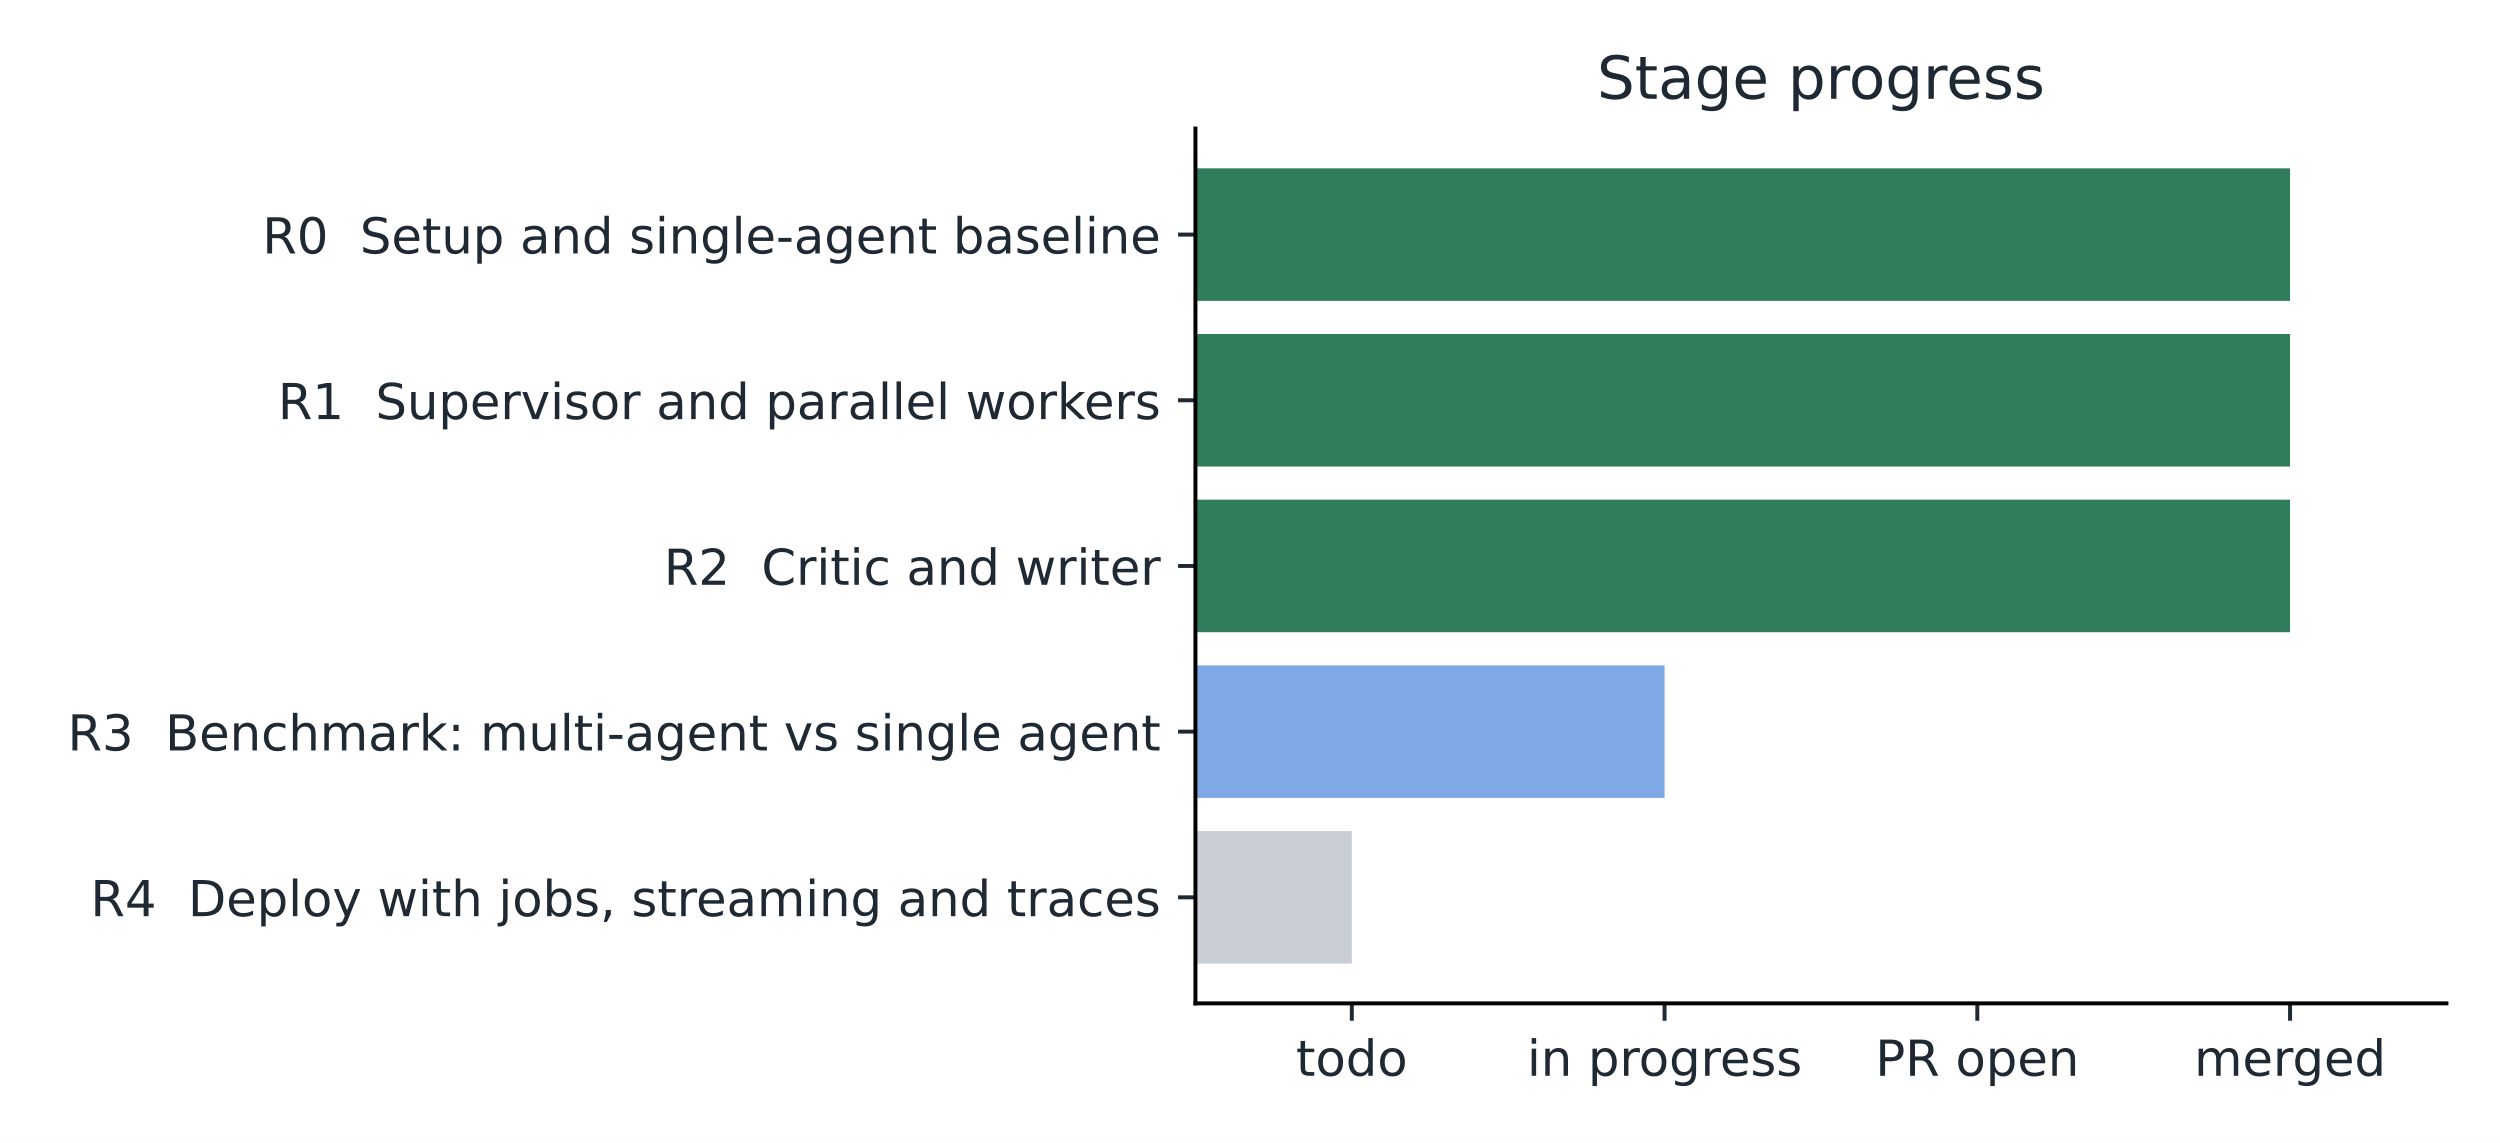
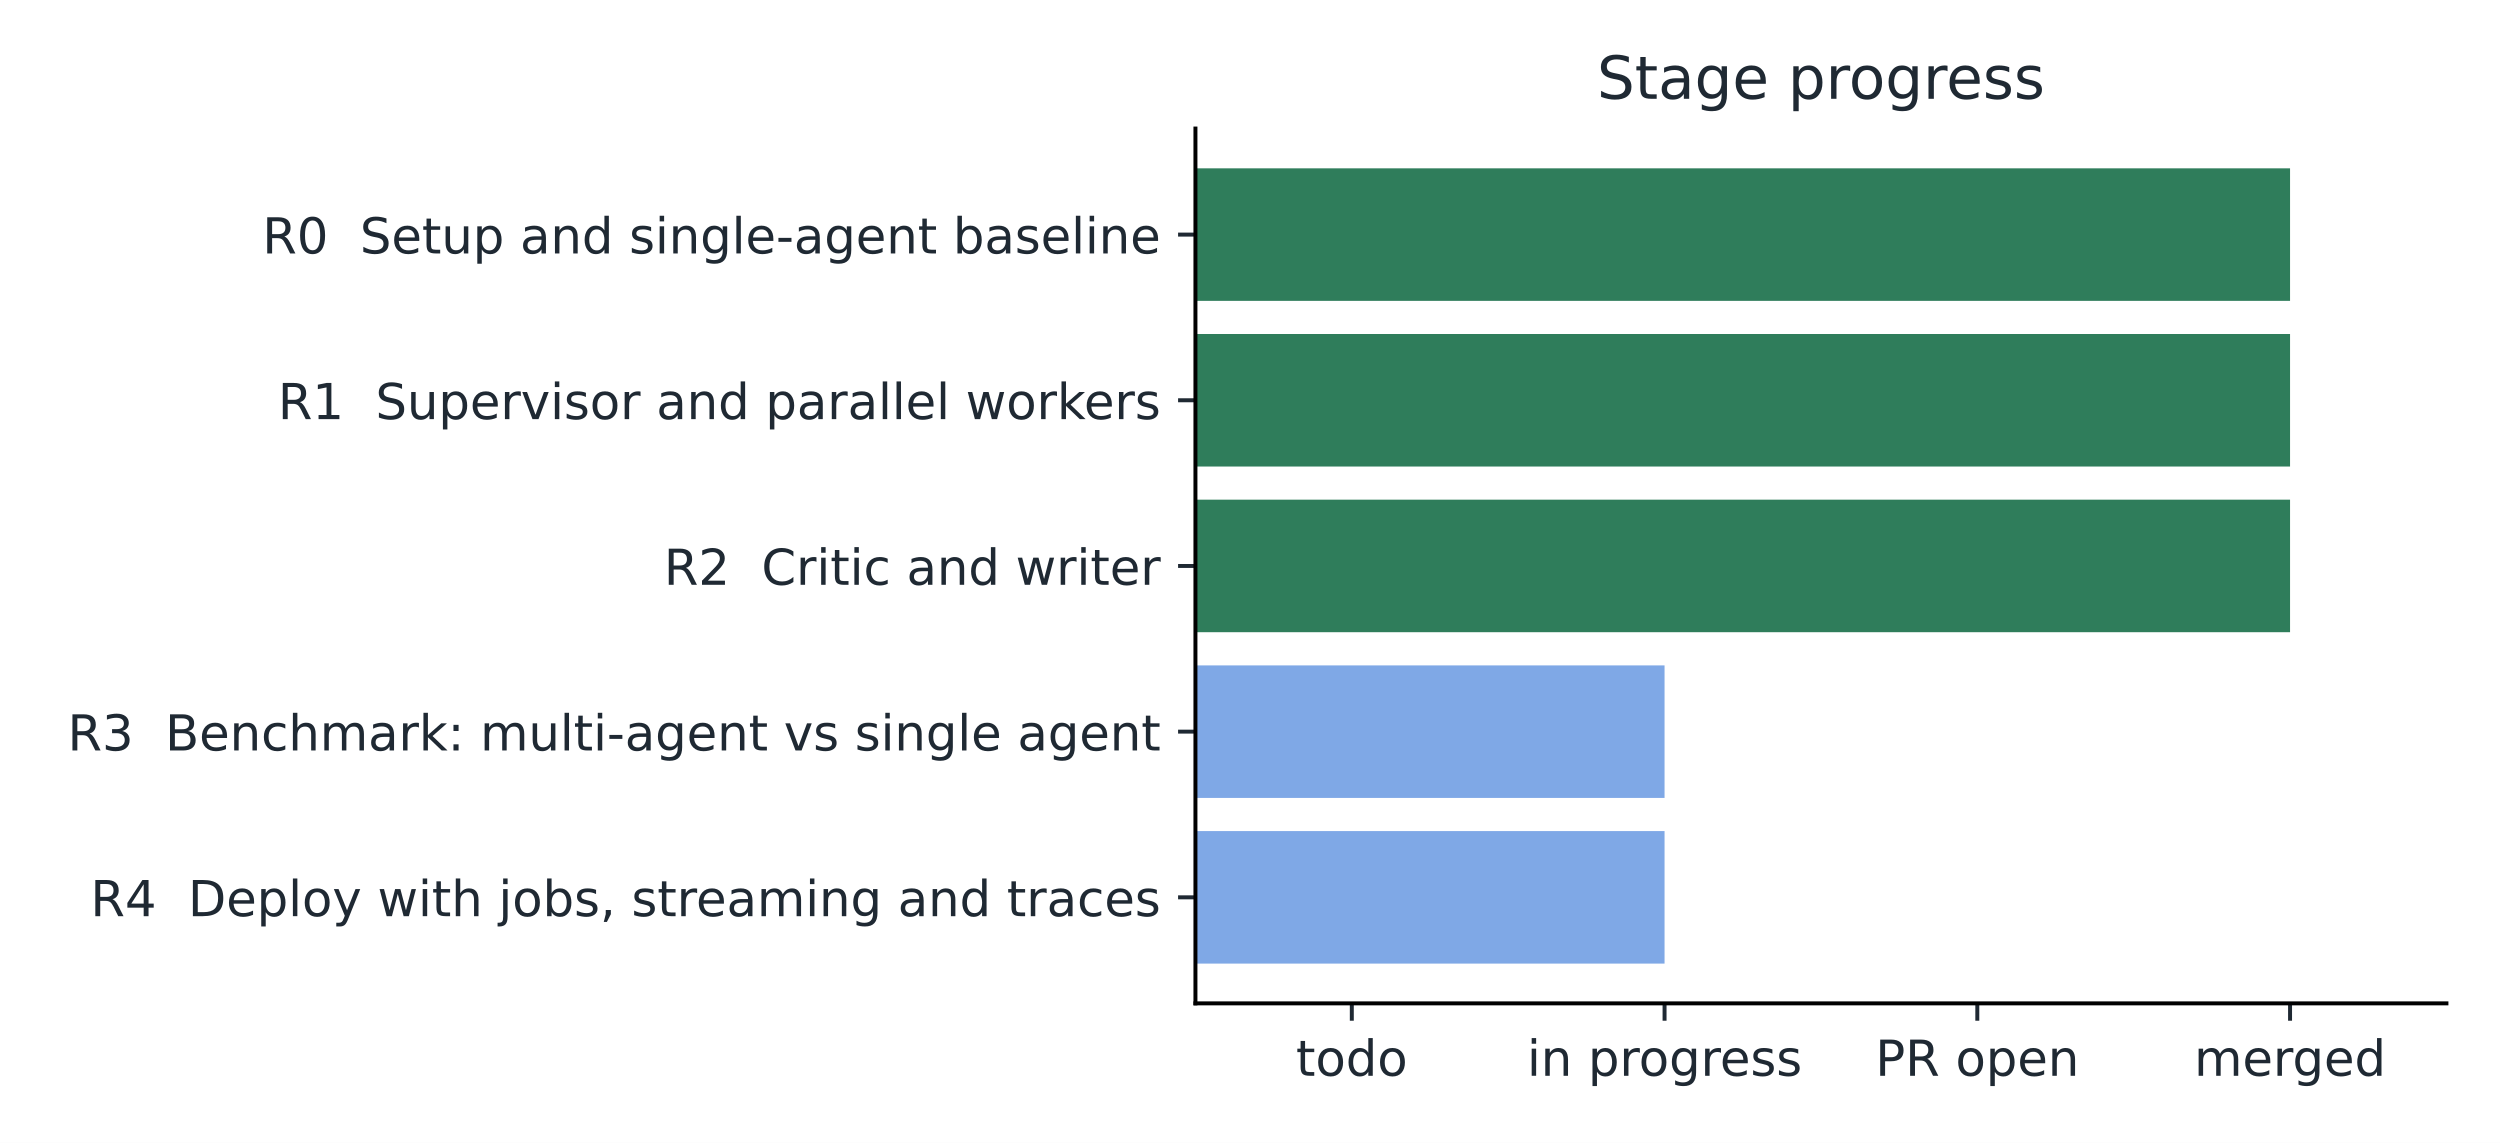
<svg xmlns="http://www.w3.org/2000/svg" xmlns:xlink="http://www.w3.org/1999/xlink" width="504pt" height="230.4pt" viewBox="0 0 504 230.4" version="1.1">
  <defs>
    <style type="text/css">*{stroke-linejoin: round; stroke-linecap: butt}</style>
  </defs>
  <g id="figure_1">
    <g id="patch_1">
      <path d="M 0 230.4  L 504 230.4  L 504 0  L 0 0  z " style="fill: #ffffff" />
    </g>
    <g id="axes_1">
      <g id="patch_2">
        <path d="M 241 202.278  L 493.2 202.278  L 493.2 25.917  L 241 25.917  z " style="fill: #ffffff" />
      </g>
      <g id="patch_3">
-         <path d="M 241 194.261  L 272.525 194.261  L 272.525 167.54  L 241 167.54  z " clip-path="url(#p0b624f6056)" style="fill: #c9ced6" />
+         <path d="M 241 194.261  L 335.575 194.261  L 335.575 167.54  L 241 167.54  z " clip-path="url(#pda4a974424)" style="fill: #7fa8e6" />
      </g>
      <g id="patch_4">
-         <path d="M 241 160.86  L 335.575 160.86  L 335.575 134.138  L 241 134.138  z " clip-path="url(#p0b624f6056)" style="fill: #7fa8e6" />
+         <path d="M 241 160.86  L 335.575 160.86  L 335.575 134.138  L 241 134.138  z " clip-path="url(#pda4a974424)" style="fill: #7fa8e6" />
      </g>
      <g id="patch_5">
-         <path d="M 241 127.458  L 461.675 127.458  L 461.675 100.737  L 241 100.737  z " clip-path="url(#p0b624f6056)" style="fill: #2f7d5b" />
+         <path d="M 241 127.458  L 461.675 127.458  L 461.675 100.737  L 241 100.737  z " clip-path="url(#pda4a974424)" style="fill: #2f7d5b" />
      </g>
      <g id="patch_6">
-         <path d="M 241 94.056  L 461.675 94.056  L 461.675 67.335  L 241 67.335  z " clip-path="url(#p0b624f6056)" style="fill: #2f7d5b" />
+         <path d="M 241 94.056  L 461.675 94.056  L 461.675 67.335  L 241 67.335  z " clip-path="url(#pda4a974424)" style="fill: #2f7d5b" />
      </g>
      <g id="patch_7">
-         <path d="M 241 60.655  L 461.675 60.655  L 461.675 33.934  L 241 33.934  z " clip-path="url(#p0b624f6056)" style="fill: #2f7d5b" />
+         <path d="M 241 60.655  L 461.675 60.655  L 461.675 33.934  L 241 33.934  z " clip-path="url(#pda4a974424)" style="fill: #2f7d5b" />
      </g>
      <g id="matplotlib.axis_1">
        <g id="xtick_1">
          <g id="line2d_1">
            <defs>
-               <path id="m9303ce3f44" d="M 0 0  L 0 3.5  " style="stroke: #1f2933; stroke-width: 0.8" />
+               <path id="ma33e68d77e" d="M 0 0  L 0 3.5  " style="stroke: #1f2933; stroke-width: 0.8" />
            </defs>
            <g>
-               <use xlink:href="#m9303ce3f44" x="272.525" y="202.278" style="fill: #1f2933; stroke: #1f2933; stroke-width: 0.8" />
+               <use xlink:href="#ma33e68d77e" x="272.525" y="202.278" style="fill: #1f2933; stroke: #1f2933; stroke-width: 0.8" />
            </g>
          </g>
          <g id="text_1">
            <g style="fill: #1f2933" transform="translate(261.2719 216.8761) scale(0.1 -0.1)">
              <defs>
                <path id="DejaVuSans-57" d="M 1172 4494  L 1172 3500  L 2356 3500  L 2356 3053  L 1172 3053  L 1172 1153  Q 1172 725 1289 603  Q 1406 481 1766 481  L 2356 481  L 2356 0  L 1766 0  Q 1100 0 847 248  Q 594 497 594 1153  L 594 3053  L 172 3053  L 172 3500  L 594 3500  L 594 4494  L 1172 4494  z " transform="scale(0.015625)" />
                <path id="DejaVuSans-52" d="M 1959 3097  Q 1497 3097 1228 2736  Q 959 2375 959 1747  Q 959 1119 1226 758  Q 1494 397 1959 397  Q 2419 397 2687 759  Q 2956 1122 2956 1747  Q 2956 2369 2687 2733  Q 2419 3097 1959 3097  z M 1959 3584  Q 2709 3584 3137 3096  Q 3566 2609 3566 1747  Q 3566 888 3137 398  Q 2709 -91 1959 -91  Q 1206 -91 779 398  Q 353 888 353 1747  Q 353 2609 779 3096  Q 1206 3584 1959 3584  z " transform="scale(0.015625)" />
                <path id="DejaVuSans-47" d="M 2906 2969  L 2906 4863  L 3481 4863  L 3481 0  L 2906 0  L 2906 525  Q 2725 213 2448 61  Q 2172 -91 1784 -91  Q 1150 -91 751 415  Q 353 922 353 1747  Q 353 2572 751 3078  Q 1150 3584 1784 3584  Q 2172 3584 2448 3432  Q 2725 3281 2906 2969  z M 947 1747  Q 947 1113 1208 752  Q 1469 391 1925 391  Q 2381 391 2643 752  Q 2906 1113 2906 1747  Q 2906 2381 2643 2742  Q 2381 3103 1925 3103  Q 1469 3103 1208 2742  Q 947 2381 947 1747  z " transform="scale(0.015625)" />
              </defs>
              <use xlink:href="#DejaVuSans-57" />
              <use xlink:href="#DejaVuSans-52" transform="translate(39.20312 0)" />
              <use xlink:href="#DejaVuSans-47" transform="translate(100.3906 0)" />
              <use xlink:href="#DejaVuSans-52" transform="translate(163.875 0)" />
            </g>
          </g>
        </g>
        <g id="xtick_2">
          <g id="line2d_2">
            <g>
-               <use xlink:href="#m9303ce3f44" x="335.575" y="202.278" style="fill: #1f2933; stroke: #1f2933; stroke-width: 0.8" />
+               <use xlink:href="#ma33e68d77e" x="335.575" y="202.278" style="fill: #1f2933; stroke: #1f2933; stroke-width: 0.8" />
            </g>
          </g>
          <g id="text_2">
            <g style="fill: #1f2933" transform="translate(307.8438 216.8761) scale(0.1 -0.1)">
              <defs>
                <path id="DejaVuSans-4c" d="M 603 3500  L 1178 3500  L 1178 0  L 603 0  L 603 3500  z M 603 4863  L 1178 4863  L 1178 4134  L 603 4134  L 603 4863  z " transform="scale(0.015625)" />
                <path id="DejaVuSans-51" d="M 3513 2113  L 3513 0  L 2938 0  L 2938 2094  Q 2938 2591 2744 2837  Q 2550 3084 2163 3084  Q 1697 3084 1428 2787  Q 1159 2491 1159 1978  L 1159 0  L 581 0  L 581 3500  L 1159 3500  L 1159 2956  Q 1366 3272 1645 3428  Q 1925 3584 2291 3584  Q 2894 3584 3203 3211  Q 3513 2838 3513 2113  z " transform="scale(0.015625)" />
                <path id="DejaVuSans-3" transform="scale(0.015625)" />
                <path id="DejaVuSans-53" d="M 1159 525  L 1159 -1331  L 581 -1331  L 581 3500  L 1159 3500  L 1159 2969  Q 1341 3281 1617 3432  Q 1894 3584 2278 3584  Q 2916 3584 3314 3078  Q 3713 2572 3713 1747  Q 3713 922 3314 415  Q 2916 -91 2278 -91  Q 1894 -91 1617 61  Q 1341 213 1159 525  z M 3116 1747  Q 3116 2381 2855 2742  Q 2594 3103 2138 3103  Q 1681 3103 1420 2742  Q 1159 2381 1159 1747  Q 1159 1113 1420 752  Q 1681 391 2138 391  Q 2594 391 2855 752  Q 3116 1113 3116 1747  z " transform="scale(0.015625)" />
                <path id="DejaVuSans-55" d="M 2631 2963  Q 2534 3019 2420 3045  Q 2306 3072 2169 3072  Q 1681 3072 1420 2755  Q 1159 2438 1159 1844  L 1159 0  L 581 0  L 581 3500  L 1159 3500  L 1159 2956  Q 1341 3275 1631 3429  Q 1922 3584 2338 3584  Q 2397 3584 2469 3576  Q 2541 3569 2628 3553  L 2631 2963  z " transform="scale(0.015625)" />
                <path id="DejaVuSans-4a" d="M 2906 1791  Q 2906 2416 2648 2759  Q 2391 3103 1925 3103  Q 1463 3103 1205 2759  Q 947 2416 947 1791  Q 947 1169 1205 825  Q 1463 481 1925 481  Q 2391 481 2648 825  Q 2906 1169 2906 1791  z M 3481 434  Q 3481 -459 3084 -895  Q 2688 -1331 1869 -1331  Q 1566 -1331 1297 -1286  Q 1028 -1241 775 -1147  L 775 -588  Q 1028 -725 1275 -790  Q 1522 -856 1778 -856  Q 2344 -856 2625 -561  Q 2906 -266 2906 331  L 2906 616  Q 2728 306 2450 153  Q 2172 0 1784 0  Q 1141 0 747 490  Q 353 981 353 1791  Q 353 2603 747 3093  Q 1141 3584 1784 3584  Q 2172 3584 2450 3431  Q 2728 3278 2906 2969  L 2906 3500  L 3481 3500  L 3481 434  z " transform="scale(0.015625)" />
                <path id="DejaVuSans-48" d="M 3597 1894  L 3597 1613  L 953 1613  Q 991 1019 1311 708  Q 1631 397 2203 397  Q 2534 397 2845 478  Q 3156 559 3463 722  L 3463 178  Q 3153 47 2828 -22  Q 2503 -91 2169 -91  Q 1331 -91 842 396  Q 353 884 353 1716  Q 353 2575 817 3079  Q 1281 3584 2069 3584  Q 2775 3584 3186 3129  Q 3597 2675 3597 1894  z M 3022 2063  Q 3016 2534 2758 2815  Q 2500 3097 2075 3097  Q 1594 3097 1305 2825  Q 1016 2553 972 2059  L 3022 2063  z " transform="scale(0.015625)" />
                <path id="DejaVuSans-56" d="M 2834 3397  L 2834 2853  Q 2591 2978 2328 3040  Q 2066 3103 1784 3103  Q 1356 3103 1142 2972  Q 928 2841 928 2578  Q 928 2378 1081 2264  Q 1234 2150 1697 2047  L 1894 2003  Q 2506 1872 2764 1633  Q 3022 1394 3022 966  Q 3022 478 2636 193  Q 2250 -91 1575 -91  Q 1294 -91 989 -36  Q 684 19 347 128  L 347 722  Q 666 556 975 473  Q 1284 391 1588 391  Q 1994 391 2212 530  Q 2431 669 2431 922  Q 2431 1156 2273 1281  Q 2116 1406 1581 1522  L 1381 1569  Q 847 1681 609 1914  Q 372 2147 372 2553  Q 372 3047 722 3315  Q 1072 3584 1716 3584  Q 2034 3584 2315 3537  Q 2597 3491 2834 3397  z " transform="scale(0.015625)" />
              </defs>
              <use xlink:href="#DejaVuSans-4c" />
              <use xlink:href="#DejaVuSans-51" transform="translate(27.78125 0)" />
              <use xlink:href="#DejaVuSans-3" transform="translate(91.15625 0)" />
              <use xlink:href="#DejaVuSans-53" transform="translate(122.9375 0)" />
              <use xlink:href="#DejaVuSans-55" transform="translate(186.4219 0)" />
              <use xlink:href="#DejaVuSans-52" transform="translate(225.3281 0)" />
              <use xlink:href="#DejaVuSans-4a" transform="translate(286.5156 0)" />
              <use xlink:href="#DejaVuSans-55" transform="translate(350 0)" />
              <use xlink:href="#DejaVuSans-48" transform="translate(388.9062 0)" />
              <use xlink:href="#DejaVuSans-56" transform="translate(450.4375 0)" />
              <use xlink:href="#DejaVuSans-56" transform="translate(502.5312 0)" />
            </g>
          </g>
        </g>
        <g id="xtick_3">
          <g id="line2d_3">
            <g>
-               <use xlink:href="#m9303ce3f44" x="398.625" y="202.278" style="fill: #1f2933; stroke: #1f2933; stroke-width: 0.8" />
+               <use xlink:href="#ma33e68d77e" x="398.625" y="202.278" style="fill: #1f2933; stroke: #1f2933; stroke-width: 0.8" />
            </g>
          </g>
          <g id="text_3">
            <g style="fill: #1f2933" transform="translate(378.068 216.8753) scale(0.1 -0.1)">
              <defs>
                <path id="DejaVuSans-33" d="M 1259 4147  L 1259 2394  L 2053 2394  Q 2494 2394 2734 2622  Q 2975 2850 2975 3272  Q 2975 3691 2734 3919  Q 2494 4147 2053 4147  L 1259 4147  z M 628 4666  L 2053 4666  Q 2838 4666 3239 4311  Q 3641 3956 3641 3272  Q 3641 2581 3239 2228  Q 2838 1875 2053 1875  L 1259 1875  L 1259 0  L 628 0  L 628 4666  z " transform="scale(0.015625)" />
                <path id="DejaVuSans-35" d="M 2841 2188  Q 3044 2119 3236 1894  Q 3428 1669 3622 1275  L 4263 0  L 3584 0  L 2988 1197  Q 2756 1666 2539 1819  Q 2322 1972 1947 1972  L 1259 1972  L 1259 0  L 628 0  L 628 4666  L 2053 4666  Q 2853 4666 3247 4331  Q 3641 3997 3641 3322  Q 3641 2881 3436 2590  Q 3231 2300 2841 2188  z M 1259 4147  L 1259 2491  L 2053 2491  Q 2509 2491 2742 2702  Q 2975 2913 2975 3322  Q 2975 3731 2742 3939  Q 2509 4147 2053 4147  L 1259 4147  z " transform="scale(0.015625)" />
              </defs>
              <use xlink:href="#DejaVuSans-33" />
              <use xlink:href="#DejaVuSans-35" transform="translate(60.29688 0)" />
              <use xlink:href="#DejaVuSans-3" transform="translate(129.7812 0)" />
              <use xlink:href="#DejaVuSans-52" transform="translate(161.5625 0)" />
              <use xlink:href="#DejaVuSans-53" transform="translate(222.75 0)" />
              <use xlink:href="#DejaVuSans-48" transform="translate(286.2344 0)" />
              <use xlink:href="#DejaVuSans-51" transform="translate(347.7656 0)" />
            </g>
          </g>
        </g>
        <g id="xtick_4">
          <g id="line2d_4">
            <g>
-               <use xlink:href="#m9303ce3f44" x="461.675" y="202.278" style="fill: #1f2933; stroke: #1f2933; stroke-width: 0.8" />
+               <use xlink:href="#ma33e68d77e" x="461.675" y="202.278" style="fill: #1f2933; stroke: #1f2933; stroke-width: 0.8" />
            </g>
          </g>
          <g id="text_4">
            <g style="fill: #1f2933" transform="translate(442.3352 216.8761) scale(0.1 -0.1)">
              <defs>
                <path id="DejaVuSans-50" d="M 3328 2828  Q 3544 3216 3844 3400  Q 4144 3584 4550 3584  Q 5097 3584 5394 3201  Q 5691 2819 5691 2113  L 5691 0  L 5113 0  L 5113 2094  Q 5113 2597 4934 2840  Q 4756 3084 4391 3084  Q 3944 3084 3684 2787  Q 3425 2491 3425 1978  L 3425 0  L 2847 0  L 2847 2094  Q 2847 2600 2669 2842  Q 2491 3084 2119 3084  Q 1678 3084 1418 2786  Q 1159 2488 1159 1978  L 1159 0  L 581 0  L 581 3500  L 1159 3500  L 1159 2956  Q 1356 3278 1631 3431  Q 1906 3584 2284 3584  Q 2666 3584 2933 3390  Q 3200 3197 3328 2828  z " transform="scale(0.015625)" />
              </defs>
              <use xlink:href="#DejaVuSans-50" />
              <use xlink:href="#DejaVuSans-48" transform="translate(97.40625 0)" />
              <use xlink:href="#DejaVuSans-55" transform="translate(158.9375 0)" />
              <use xlink:href="#DejaVuSans-4a" transform="translate(198.2969 0)" />
              <use xlink:href="#DejaVuSans-48" transform="translate(261.7812 0)" />
              <use xlink:href="#DejaVuSans-47" transform="translate(323.3125 0)" />
            </g>
          </g>
        </g>
      </g>
      <g id="matplotlib.axis_2">
        <g id="ytick_1">
          <g id="line2d_5">
            <defs>
-               <path id="m490b7fefdc" d="M 0 0  L -3.5 0  " style="stroke: #1f2933; stroke-width: 0.8" />
+               <path id="m841306881f" d="M 0 0  L -3.5 0  " style="stroke: #1f2933; stroke-width: 0.8" />
            </defs>
            <g>
-               <use xlink:href="#m490b7fefdc" x="241" y="180.901" style="fill: #1f2933; stroke: #1f2933; stroke-width: 0.8" />
+               <use xlink:href="#m841306881f" x="241" y="180.901" style="fill: #1f2933; stroke: #1f2933; stroke-width: 0.8" />
            </g>
          </g>
          <g id="text_5">
            <g style="fill: #1f2933" transform="translate(18.2375 184.6998) scale(0.1 -0.1)">
              <defs>
                <path id="DejaVuSans-17" d="M 2419 4116  L 825 1625  L 2419 1625  L 2419 4116  z M 2253 4666  L 3047 4666  L 3047 1625  L 3713 1625  L 3713 1100  L 3047 1100  L 3047 0  L 2419 0  L 2419 1100  L 313 1100  L 313 1709  L 2253 4666  z " transform="scale(0.015625)" />
                <path id="DejaVuSans-27" d="M 1259 4147  L 1259 519  L 2022 519  Q 2988 519 3436 956  Q 3884 1394 3884 2338  Q 3884 3275 3436 3711  Q 2988 4147 2022 4147  L 1259 4147  z M 628 4666  L 1925 4666  Q 3281 4666 3915 4102  Q 4550 3538 4550 2338  Q 4550 1131 3912 565  Q 3275 0 1925 0  L 628 0  L 628 4666  z " transform="scale(0.015625)" />
                <path id="DejaVuSans-4f" d="M 603 4863  L 1178 4863  L 1178 0  L 603 0  L 603 4863  z " transform="scale(0.015625)" />
                <path id="DejaVuSans-5c" d="M 2059 -325  Q 1816 -950 1584 -1140  Q 1353 -1331 966 -1331  L 506 -1331  L 506 -850  L 844 -850  Q 1081 -850 1212 -737  Q 1344 -625 1503 -206  L 1606 56  L 191 3500  L 800 3500  L 1894 763  L 2988 3500  L 3597 3500  L 2059 -325  z " transform="scale(0.015625)" />
                <path id="DejaVuSans-5a" d="M 269 3500  L 844 3500  L 1563 769  L 2278 3500  L 2956 3500  L 3675 769  L 4391 3500  L 4966 3500  L 4050 0  L 3372 0  L 2619 2869  L 1863 0  L 1184 0  L 269 3500  z " transform="scale(0.015625)" />
                <path id="DejaVuSans-4b" d="M 3513 2113  L 3513 0  L 2938 0  L 2938 2094  Q 2938 2591 2744 2837  Q 2550 3084 2163 3084  Q 1697 3084 1428 2787  Q 1159 2491 1159 1978  L 1159 0  L 581 0  L 581 4863  L 1159 4863  L 1159 2956  Q 1366 3272 1645 3428  Q 1925 3584 2291 3584  Q 2894 3584 3203 3211  Q 3513 2838 3513 2113  z " transform="scale(0.015625)" />
                <path id="DejaVuSans-4d" d="M 603 3500  L 1178 3500  L 1178 -63  Q 1178 -731 923 -1031  Q 669 -1331 103 -1331  L -116 -1331  L -116 -844  L 38 -844  Q 366 -844 484 -692  Q 603 -541 603 -63  L 603 3500  z M 603 4863  L 1178 4863  L 1178 4134  L 603 4134  L 603 4863  z " transform="scale(0.015625)" />
                <path id="DejaVuSans-45" d="M 3116 1747  Q 3116 2381 2855 2742  Q 2594 3103 2138 3103  Q 1681 3103 1420 2742  Q 1159 2381 1159 1747  Q 1159 1113 1420 752  Q 1681 391 2138 391  Q 2594 391 2855 752  Q 3116 1113 3116 1747  z M 1159 2969  Q 1341 3281 1617 3432  Q 1894 3584 2278 3584  Q 2916 3584 3314 3078  Q 3713 2572 3713 1747  Q 3713 922 3314 415  Q 2916 -91 2278 -91  Q 1894 -91 1617 61  Q 1341 213 1159 525  L 1159 0  L 581 0  L 581 4863  L 1159 4863  L 1159 2969  z " transform="scale(0.015625)" />
                <path id="DejaVuSans-f" d="M 750 794  L 1409 794  L 1409 256  L 897 -744  L 494 -744  L 750 256  L 750 794  z " transform="scale(0.015625)" />
                <path id="DejaVuSans-44" d="M 2194 1759  Q 1497 1759 1228 1600  Q 959 1441 959 1056  Q 959 750 1161 570  Q 1363 391 1709 391  Q 2188 391 2477 730  Q 2766 1069 2766 1631  L 2766 1759  L 2194 1759  z M 3341 1997  L 3341 0  L 2766 0  L 2766 531  Q 2569 213 2275 61  Q 1981 -91 1556 -91  Q 1019 -91 701 211  Q 384 513 384 1019  Q 384 1609 779 1909  Q 1175 2209 1959 2209  L 2766 2209  L 2766 2266  Q 2766 2663 2505 2880  Q 2244 3097 1772 3097  Q 1472 3097 1187 3025  Q 903 2953 641 2809  L 641 3341  Q 956 3463 1253 3523  Q 1550 3584 1831 3584  Q 2591 3584 2966 3190  Q 3341 2797 3341 1997  z " transform="scale(0.015625)" />
                <path id="DejaVuSans-46" d="M 3122 3366  L 3122 2828  Q 2878 2963 2633 3030  Q 2388 3097 2138 3097  Q 1578 3097 1268 2742  Q 959 2388 959 1747  Q 959 1106 1268 751  Q 1578 397 2138 397  Q 2388 397 2633 464  Q 2878 531 3122 666  L 3122 134  Q 2881 22 2623 -34  Q 2366 -91 2075 -91  Q 1284 -91 818 406  Q 353 903 353 1747  Q 353 2603 823 3093  Q 1294 3584 2113 3584  Q 2378 3584 2631 3529  Q 2884 3475 3122 3366  z " transform="scale(0.015625)" />
              </defs>
              <use xlink:href="#DejaVuSans-35" />
              <use xlink:href="#DejaVuSans-17" transform="translate(69.48438 0)" />
              <use xlink:href="#DejaVuSans-3" transform="translate(133.1094 0)" />
              <use xlink:href="#DejaVuSans-3" transform="translate(164.8906 0)" />
              <use xlink:href="#DejaVuSans-27" transform="translate(196.6719 0)" />
              <use xlink:href="#DejaVuSans-48" transform="translate(273.6719 0)" />
              <use xlink:href="#DejaVuSans-53" transform="translate(335.2031 0)" />
              <use xlink:href="#DejaVuSans-4f" transform="translate(398.6875 0)" />
              <use xlink:href="#DejaVuSans-52" transform="translate(426.4688 0)" />
              <use xlink:href="#DejaVuSans-5c" transform="translate(487.6562 0)" />
              <use xlink:href="#DejaVuSans-3" transform="translate(546.8438 0)" />
              <use xlink:href="#DejaVuSans-5a" transform="translate(578.625 0)" />
              <use xlink:href="#DejaVuSans-4c" transform="translate(660.4062 0)" />
              <use xlink:href="#DejaVuSans-57" transform="translate(688.1875 0)" />
              <use xlink:href="#DejaVuSans-4b" transform="translate(727.3906 0)" />
              <use xlink:href="#DejaVuSans-3" transform="translate(790.7656 0)" />
              <use xlink:href="#DejaVuSans-4d" transform="translate(822.5469 0)" />
              <use xlink:href="#DejaVuSans-52" transform="translate(850.3281 0)" />
              <use xlink:href="#DejaVuSans-45" transform="translate(911.5156 0)" />
              <use xlink:href="#DejaVuSans-56" transform="translate(975 0)" />
              <use xlink:href="#DejaVuSans-f" transform="translate(1027.094 0)" />
              <use xlink:href="#DejaVuSans-3" transform="translate(1058.875 0)" />
              <use xlink:href="#DejaVuSans-56" transform="translate(1090.656 0)" />
              <use xlink:href="#DejaVuSans-57" transform="translate(1142.75 0)" />
              <use xlink:href="#DejaVuSans-55" transform="translate(1181.953 0)" />
              <use xlink:href="#DejaVuSans-48" transform="translate(1220.859 0)" />
              <use xlink:href="#DejaVuSans-44" transform="translate(1282.391 0)" />
              <use xlink:href="#DejaVuSans-50" transform="translate(1343.672 0)" />
              <use xlink:href="#DejaVuSans-4c" transform="translate(1441.078 0)" />
              <use xlink:href="#DejaVuSans-51" transform="translate(1468.859 0)" />
              <use xlink:href="#DejaVuSans-4a" transform="translate(1532.234 0)" />
              <use xlink:href="#DejaVuSans-3" transform="translate(1595.719 0)" />
              <use xlink:href="#DejaVuSans-44" transform="translate(1627.5 0)" />
              <use xlink:href="#DejaVuSans-51" transform="translate(1688.781 0)" />
              <use xlink:href="#DejaVuSans-47" transform="translate(1752.156 0)" />
              <use xlink:href="#DejaVuSans-3" transform="translate(1815.641 0)" />
              <use xlink:href="#DejaVuSans-57" transform="translate(1847.422 0)" />
              <use xlink:href="#DejaVuSans-55" transform="translate(1886.625 0)" />
              <use xlink:href="#DejaVuSans-44" transform="translate(1927.734 0)" />
              <use xlink:href="#DejaVuSans-46" transform="translate(1989.016 0)" />
              <use xlink:href="#DejaVuSans-48" transform="translate(2044 0)" />
              <use xlink:href="#DejaVuSans-56" transform="translate(2105.531 0)" />
            </g>
          </g>
        </g>
        <g id="ytick_2">
          <g id="line2d_6">
            <g>
-               <use xlink:href="#m490b7fefdc" x="241" y="147.499" style="fill: #1f2933; stroke: #1f2933; stroke-width: 0.8" />
+               <use xlink:href="#m841306881f" x="241" y="147.499" style="fill: #1f2933; stroke: #1f2933; stroke-width: 0.8" />
            </g>
          </g>
          <g id="text_6">
            <g style="fill: #1f2933" transform="translate(13.62344 151.2982) scale(0.1 -0.1)">
              <defs>
                <path id="DejaVuSans-16" d="M 2597 2516  Q 3050 2419 3304 2112  Q 3559 1806 3559 1356  Q 3559 666 3084 287  Q 2609 -91 1734 -91  Q 1441 -91 1130 -33  Q 819 25 488 141  L 488 750  Q 750 597 1062 519  Q 1375 441 1716 441  Q 2309 441 2620 675  Q 2931 909 2931 1356  Q 2931 1769 2642 2001  Q 2353 2234 1838 2234  L 1294 2234  L 1294 2753  L 1863 2753  Q 2328 2753 2575 2939  Q 2822 3125 2822 3475  Q 2822 3834 2567 4026  Q 2313 4219 1838 4219  Q 1578 4219 1281 4162  Q 984 4106 628 3988  L 628 4550  Q 988 4650 1302 4700  Q 1616 4750 1894 4750  Q 2613 4750 3031 4423  Q 3450 4097 3450 3541  Q 3450 3153 3228 2886  Q 3006 2619 2597 2516  z " transform="scale(0.015625)" />
                <path id="DejaVuSans-25" d="M 1259 2228  L 1259 519  L 2272 519  Q 2781 519 3026 730  Q 3272 941 3272 1375  Q 3272 1813 3026 2020  Q 2781 2228 2272 2228  L 1259 2228  z M 1259 4147  L 1259 2741  L 2194 2741  Q 2656 2741 2882 2914  Q 3109 3088 3109 3444  Q 3109 3797 2882 3972  Q 2656 4147 2194 4147  L 1259 4147  z M 628 4666  L 2241 4666  Q 2963 4666 3353 4366  Q 3744 4066 3744 3513  Q 3744 3084 3544 2831  Q 3344 2578 2956 2516  Q 3422 2416 3680 2098  Q 3938 1781 3938 1306  Q 3938 681 3513 340  Q 3088 0 2303 0  L 628 0  L 628 4666  z " transform="scale(0.015625)" />
                <path id="DejaVuSans-4e" d="M 581 4863  L 1159 4863  L 1159 1991  L 2875 3500  L 3609 3500  L 1753 1863  L 3688 0  L 2938 0  L 1159 1709  L 1159 0  L 581 0  L 581 4863  z " transform="scale(0.015625)" />
                <path id="DejaVuSans-1d" d="M 750 794  L 1409 794  L 1409 0  L 750 0  L 750 794  z M 750 3309  L 1409 3309  L 1409 2516  L 750 2516  L 750 3309  z " transform="scale(0.015625)" />
                <path id="DejaVuSans-58" d="M 544 1381  L 544 3500  L 1119 3500  L 1119 1403  Q 1119 906 1312 657  Q 1506 409 1894 409  Q 2359 409 2629 706  Q 2900 1003 2900 1516  L 2900 3500  L 3475 3500  L 3475 0  L 2900 0  L 2900 538  Q 2691 219 2414 64  Q 2138 -91 1772 -91  Q 1169 -91 856 284  Q 544 659 544 1381  z M 1991 3584  L 1991 3584  z " transform="scale(0.015625)" />
                <path id="DejaVuSans-10" d="M 313 2009  L 1997 2009  L 1997 1497  L 313 1497  L 313 2009  z " transform="scale(0.015625)" />
                <path id="DejaVuSans-59" d="M 191 3500  L 800 3500  L 1894 563  L 2988 3500  L 3597 3500  L 2284 0  L 1503 0  L 191 3500  z " transform="scale(0.015625)" />
              </defs>
              <use xlink:href="#DejaVuSans-35" />
              <use xlink:href="#DejaVuSans-16" transform="translate(69.48438 0)" />
              <use xlink:href="#DejaVuSans-3" transform="translate(133.1094 0)" />
              <use xlink:href="#DejaVuSans-3" transform="translate(164.8906 0)" />
              <use xlink:href="#DejaVuSans-25" transform="translate(196.6719 0)" />
              <use xlink:href="#DejaVuSans-48" transform="translate(265.2812 0)" />
              <use xlink:href="#DejaVuSans-51" transform="translate(326.8125 0)" />
              <use xlink:href="#DejaVuSans-46" transform="translate(390.1875 0)" />
              <use xlink:href="#DejaVuSans-4b" transform="translate(445.1719 0)" />
              <use xlink:href="#DejaVuSans-50" transform="translate(508.5469 0)" />
              <use xlink:href="#DejaVuSans-44" transform="translate(605.9531 0)" />
              <use xlink:href="#DejaVuSans-55" transform="translate(667.2344 0)" />
              <use xlink:href="#DejaVuSans-4e" transform="translate(708.3438 0)" />
              <use xlink:href="#DejaVuSans-1d" transform="translate(766.25 0)" />
              <use xlink:href="#DejaVuSans-3" transform="translate(799.9375 0)" />
              <use xlink:href="#DejaVuSans-50" transform="translate(831.7188 0)" />
              <use xlink:href="#DejaVuSans-58" transform="translate(929.125 0)" />
              <use xlink:href="#DejaVuSans-4f" transform="translate(992.5 0)" />
              <use xlink:href="#DejaVuSans-57" transform="translate(1020.281 0)" />
              <use xlink:href="#DejaVuSans-4c" transform="translate(1059.484 0)" />
              <use xlink:href="#DejaVuSans-10" transform="translate(1087.266 0)" />
              <use xlink:href="#DejaVuSans-44" transform="translate(1123.344 0)" />
              <use xlink:href="#DejaVuSans-4a" transform="translate(1184.625 0)" />
              <use xlink:href="#DejaVuSans-48" transform="translate(1248.109 0)" />
              <use xlink:href="#DejaVuSans-51" transform="translate(1309.641 0)" />
              <use xlink:href="#DejaVuSans-57" transform="translate(1373.016 0)" />
              <use xlink:href="#DejaVuSans-3" transform="translate(1412.219 0)" />
              <use xlink:href="#DejaVuSans-59" transform="translate(1444 0)" />
              <use xlink:href="#DejaVuSans-56" transform="translate(1503.188 0)" />
              <use xlink:href="#DejaVuSans-3" transform="translate(1555.281 0)" />
              <use xlink:href="#DejaVuSans-56" transform="translate(1587.062 0)" />
              <use xlink:href="#DejaVuSans-4c" transform="translate(1639.156 0)" />
              <use xlink:href="#DejaVuSans-51" transform="translate(1666.938 0)" />
              <use xlink:href="#DejaVuSans-4a" transform="translate(1730.312 0)" />
              <use xlink:href="#DejaVuSans-4f" transform="translate(1793.797 0)" />
              <use xlink:href="#DejaVuSans-48" transform="translate(1821.578 0)" />
              <use xlink:href="#DejaVuSans-3" transform="translate(1883.109 0)" />
              <use xlink:href="#DejaVuSans-44" transform="translate(1914.891 0)" />
              <use xlink:href="#DejaVuSans-4a" transform="translate(1976.172 0)" />
              <use xlink:href="#DejaVuSans-48" transform="translate(2039.656 0)" />
              <use xlink:href="#DejaVuSans-51" transform="translate(2101.188 0)" />
              <use xlink:href="#DejaVuSans-57" transform="translate(2164.562 0)" />
            </g>
          </g>
        </g>
        <g id="ytick_3">
          <g id="line2d_7">
            <g>
-               <use xlink:href="#m490b7fefdc" x="241" y="114.097" style="fill: #1f2933; stroke: #1f2933; stroke-width: 0.8" />
+               <use xlink:href="#m841306881f" x="241" y="114.097" style="fill: #1f2933; stroke: #1f2933; stroke-width: 0.8" />
            </g>
          </g>
          <g id="text_7">
            <g style="fill: #1f2933" transform="translate(133.8422 117.8966) scale(0.1 -0.1)">
              <defs>
                <path id="DejaVuSans-15" d="M 1228 531  L 3431 531  L 3431 0  L 469 0  L 469 531  Q 828 903 1448 1529  Q 2069 2156 2228 2338  Q 2531 2678 2651 2914  Q 2772 3150 2772 3378  Q 2772 3750 2511 3984  Q 2250 4219 1831 4219  Q 1534 4219 1204 4116  Q 875 4013 500 3803  L 500 4441  Q 881 4594 1212 4672  Q 1544 4750 1819 4750  Q 2544 4750 2975 4387  Q 3406 4025 3406 3419  Q 3406 3131 3298 2873  Q 3191 2616 2906 2266  Q 2828 2175 2409 1742  Q 1991 1309 1228 531  z " transform="scale(0.015625)" />
                <path id="DejaVuSans-26" d="M 4122 4306  L 4122 3641  Q 3803 3938 3442 4084  Q 3081 4231 2675 4231  Q 1875 4231 1450 3742  Q 1025 3253 1025 2328  Q 1025 1406 1450 917  Q 1875 428 2675 428  Q 3081 428 3442 575  Q 3803 722 4122 1019  L 4122 359  Q 3791 134 3420 21  Q 3050 -91 2638 -91  Q 1578 -91 968 557  Q 359 1206 359 2328  Q 359 3453 968 4101  Q 1578 4750 2638 4750  Q 3056 4750 3426 4639  Q 3797 4528 4122 4306  z " transform="scale(0.015625)" />
              </defs>
              <use xlink:href="#DejaVuSans-35" />
              <use xlink:href="#DejaVuSans-15" transform="translate(69.48438 0)" />
              <use xlink:href="#DejaVuSans-3" transform="translate(133.1094 0)" />
              <use xlink:href="#DejaVuSans-3" transform="translate(164.8906 0)" />
              <use xlink:href="#DejaVuSans-26" transform="translate(196.6719 0)" />
              <use xlink:href="#DejaVuSans-55" transform="translate(266.5 0)" />
              <use xlink:href="#DejaVuSans-4c" transform="translate(307.6094 0)" />
              <use xlink:href="#DejaVuSans-57" transform="translate(335.3906 0)" />
              <use xlink:href="#DejaVuSans-4c" transform="translate(374.5938 0)" />
              <use xlink:href="#DejaVuSans-46" transform="translate(402.375 0)" />
              <use xlink:href="#DejaVuSans-3" transform="translate(457.3594 0)" />
              <use xlink:href="#DejaVuSans-44" transform="translate(489.1406 0)" />
              <use xlink:href="#DejaVuSans-51" transform="translate(550.4219 0)" />
              <use xlink:href="#DejaVuSans-47" transform="translate(613.7969 0)" />
              <use xlink:href="#DejaVuSans-3" transform="translate(677.2812 0)" />
              <use xlink:href="#DejaVuSans-5a" transform="translate(709.0625 0)" />
              <use xlink:href="#DejaVuSans-55" transform="translate(790.8438 0)" />
              <use xlink:href="#DejaVuSans-4c" transform="translate(831.9531 0)" />
              <use xlink:href="#DejaVuSans-57" transform="translate(859.7344 0)" />
              <use xlink:href="#DejaVuSans-48" transform="translate(898.9375 0)" />
              <use xlink:href="#DejaVuSans-55" transform="translate(960.4688 0)" />
            </g>
          </g>
        </g>
        <g id="ytick_4">
          <g id="line2d_8">
            <g>
-               <use xlink:href="#m490b7fefdc" x="241" y="80.696" style="fill: #1f2933; stroke: #1f2933; stroke-width: 0.8" />
+               <use xlink:href="#m841306881f" x="241" y="80.696" style="fill: #1f2933; stroke: #1f2933; stroke-width: 0.8" />
            </g>
          </g>
          <g id="text_8">
            <g style="fill: #1f2933" transform="translate(56.03125 84.49504) scale(0.1 -0.1)">
              <defs>
                <path id="DejaVuSans-14" d="M 794 531  L 1825 531  L 1825 4091  L 703 3866  L 703 4441  L 1819 4666  L 2450 4666  L 2450 531  L 3481 531  L 3481 0  L 794 0  L 794 531  z " transform="scale(0.015625)" />
                <path id="DejaVuSans-36" d="M 3425 4513  L 3425 3897  Q 3066 4069 2747 4153  Q 2428 4238 2131 4238  Q 1616 4238 1336 4038  Q 1056 3838 1056 3469  Q 1056 3159 1242 3001  Q 1428 2844 1947 2747  L 2328 2669  Q 3034 2534 3370 2195  Q 3706 1856 3706 1288  Q 3706 609 3251 259  Q 2797 -91 1919 -91  Q 1588 -91 1214 -16  Q 841 59 441 206  L 441 856  Q 825 641 1194 531  Q 1563 422 1919 422  Q 2459 422 2753 634  Q 3047 847 3047 1241  Q 3047 1584 2836 1778  Q 2625 1972 2144 2069  L 1759 2144  Q 1053 2284 737 2584  Q 422 2884 422 3419  Q 422 4038 858 4394  Q 1294 4750 2059 4750  Q 2388 4750 2728 4690  Q 3069 4631 3425 4513  z " transform="scale(0.015625)" />
              </defs>
              <use xlink:href="#DejaVuSans-35" />
              <use xlink:href="#DejaVuSans-14" transform="translate(69.48438 0)" />
              <use xlink:href="#DejaVuSans-3" transform="translate(133.1094 0)" />
              <use xlink:href="#DejaVuSans-3" transform="translate(164.8906 0)" />
              <use xlink:href="#DejaVuSans-36" transform="translate(196.6719 0)" />
              <use xlink:href="#DejaVuSans-58" transform="translate(260.1562 0)" />
              <use xlink:href="#DejaVuSans-53" transform="translate(323.5312 0)" />
              <use xlink:href="#DejaVuSans-48" transform="translate(387.0156 0)" />
              <use xlink:href="#DejaVuSans-55" transform="translate(448.5469 0)" />
              <use xlink:href="#DejaVuSans-59" transform="translate(489.6562 0)" />
              <use xlink:href="#DejaVuSans-4c" transform="translate(548.8438 0)" />
              <use xlink:href="#DejaVuSans-56" transform="translate(576.625 0)" />
              <use xlink:href="#DejaVuSans-52" transform="translate(628.7188 0)" />
              <use xlink:href="#DejaVuSans-55" transform="translate(689.9062 0)" />
              <use xlink:href="#DejaVuSans-3" transform="translate(731.0156 0)" />
              <use xlink:href="#DejaVuSans-44" transform="translate(762.7969 0)" />
              <use xlink:href="#DejaVuSans-51" transform="translate(824.0781 0)" />
              <use xlink:href="#DejaVuSans-47" transform="translate(887.4531 0)" />
              <use xlink:href="#DejaVuSans-3" transform="translate(950.9375 0)" />
              <use xlink:href="#DejaVuSans-53" transform="translate(982.7188 0)" />
              <use xlink:href="#DejaVuSans-44" transform="translate(1046.203 0)" />
              <use xlink:href="#DejaVuSans-55" transform="translate(1107.484 0)" />
              <use xlink:href="#DejaVuSans-44" transform="translate(1148.594 0)" />
              <use xlink:href="#DejaVuSans-4f" transform="translate(1209.875 0)" />
              <use xlink:href="#DejaVuSans-4f" transform="translate(1237.656 0)" />
              <use xlink:href="#DejaVuSans-48" transform="translate(1265.438 0)" />
              <use xlink:href="#DejaVuSans-4f" transform="translate(1326.969 0)" />
              <use xlink:href="#DejaVuSans-3" transform="translate(1354.75 0)" />
              <use xlink:href="#DejaVuSans-5a" transform="translate(1386.531 0)" />
              <use xlink:href="#DejaVuSans-52" transform="translate(1468.312 0)" />
              <use xlink:href="#DejaVuSans-55" transform="translate(1529.5 0)" />
              <use xlink:href="#DejaVuSans-4e" transform="translate(1570.609 0)" />
              <use xlink:href="#DejaVuSans-48" transform="translate(1624.953 0)" />
              <use xlink:href="#DejaVuSans-55" transform="translate(1686.484 0)" />
              <use xlink:href="#DejaVuSans-56" transform="translate(1727.594 0)" />
            </g>
          </g>
        </g>
        <g id="ytick_5">
          <g id="line2d_9">
            <g>
-               <use xlink:href="#m490b7fefdc" x="241" y="47.294" style="fill: #1f2933; stroke: #1f2933; stroke-width: 0.8" />
+               <use xlink:href="#m841306881f" x="241" y="47.294" style="fill: #1f2933; stroke: #1f2933; stroke-width: 0.8" />
            </g>
          </g>
          <g id="text_9">
            <g style="fill: #1f2933" transform="translate(52.89062 51.09343) scale(0.1 -0.1)">
              <defs>
                <path id="DejaVuSans-13" d="M 2034 4250  Q 1547 4250 1301 3770  Q 1056 3291 1056 2328  Q 1056 1369 1301 889  Q 1547 409 2034 409  Q 2525 409 2770 889  Q 3016 1369 3016 2328  Q 3016 3291 2770 3770  Q 2525 4250 2034 4250  z M 2034 4750  Q 2819 4750 3233 4129  Q 3647 3509 3647 2328  Q 3647 1150 3233 529  Q 2819 -91 2034 -91  Q 1250 -91 836 529  Q 422 1150 422 2328  Q 422 3509 836 4129  Q 1250 4750 2034 4750  z " transform="scale(0.015625)" />
              </defs>
              <use xlink:href="#DejaVuSans-35" />
              <use xlink:href="#DejaVuSans-13" transform="translate(69.48438 0)" />
              <use xlink:href="#DejaVuSans-3" transform="translate(133.1094 0)" />
              <use xlink:href="#DejaVuSans-3" transform="translate(164.8906 0)" />
              <use xlink:href="#DejaVuSans-36" transform="translate(196.6719 0)" />
              <use xlink:href="#DejaVuSans-48" transform="translate(260.1562 0)" />
              <use xlink:href="#DejaVuSans-57" transform="translate(321.6875 0)" />
              <use xlink:href="#DejaVuSans-58" transform="translate(360.8906 0)" />
              <use xlink:href="#DejaVuSans-53" transform="translate(424.2656 0)" />
              <use xlink:href="#DejaVuSans-3" transform="translate(487.75 0)" />
              <use xlink:href="#DejaVuSans-44" transform="translate(519.5312 0)" />
              <use xlink:href="#DejaVuSans-51" transform="translate(580.8125 0)" />
              <use xlink:href="#DejaVuSans-47" transform="translate(644.1875 0)" />
              <use xlink:href="#DejaVuSans-3" transform="translate(707.6719 0)" />
              <use xlink:href="#DejaVuSans-56" transform="translate(739.4531 0)" />
              <use xlink:href="#DejaVuSans-4c" transform="translate(791.5469 0)" />
              <use xlink:href="#DejaVuSans-51" transform="translate(819.3281 0)" />
              <use xlink:href="#DejaVuSans-4a" transform="translate(882.7031 0)" />
              <use xlink:href="#DejaVuSans-4f" transform="translate(946.1875 0)" />
              <use xlink:href="#DejaVuSans-48" transform="translate(973.9688 0)" />
              <use xlink:href="#DejaVuSans-10" transform="translate(1035.5 0)" />
              <use xlink:href="#DejaVuSans-44" transform="translate(1071.578 0)" />
              <use xlink:href="#DejaVuSans-4a" transform="translate(1132.859 0)" />
              <use xlink:href="#DejaVuSans-48" transform="translate(1196.344 0)" />
              <use xlink:href="#DejaVuSans-51" transform="translate(1257.875 0)" />
              <use xlink:href="#DejaVuSans-57" transform="translate(1321.25 0)" />
              <use xlink:href="#DejaVuSans-3" transform="translate(1360.453 0)" />
              <use xlink:href="#DejaVuSans-45" transform="translate(1392.234 0)" />
              <use xlink:href="#DejaVuSans-44" transform="translate(1455.719 0)" />
              <use xlink:href="#DejaVuSans-56" transform="translate(1517 0)" />
              <use xlink:href="#DejaVuSans-48" transform="translate(1569.094 0)" />
              <use xlink:href="#DejaVuSans-4f" transform="translate(1630.625 0)" />
              <use xlink:href="#DejaVuSans-4c" transform="translate(1658.406 0)" />
              <use xlink:href="#DejaVuSans-51" transform="translate(1686.188 0)" />
              <use xlink:href="#DejaVuSans-48" transform="translate(1749.562 0)" />
            </g>
          </g>
        </g>
      </g>
      <g id="patch_8">
        <path d="M 241 202.278  L 241 25.917  " style="fill: none; stroke: #000000; stroke-width: 0.8; stroke-linejoin: miter; stroke-linecap: square" />
      </g>
      <g id="patch_9">
        <path d="M 241 202.278  L 493.2 202.278  " style="fill: none; stroke: #000000; stroke-width: 0.8; stroke-linejoin: miter; stroke-linecap: square" />
      </g>
      <g id="text_10">
        <g style="fill: #1f2933" transform="translate(321.9528 19.91719) scale(0.12 -0.12)">
          <use xlink:href="#DejaVuSans-36" />
          <use xlink:href="#DejaVuSans-57" transform="translate(63.48438 0)" />
          <use xlink:href="#DejaVuSans-44" transform="translate(102.6875 0)" />
          <use xlink:href="#DejaVuSans-4a" transform="translate(163.9688 0)" />
          <use xlink:href="#DejaVuSans-48" transform="translate(227.4531 0)" />
          <use xlink:href="#DejaVuSans-3" transform="translate(288.9844 0)" />
          <use xlink:href="#DejaVuSans-53" transform="translate(320.7656 0)" />
          <use xlink:href="#DejaVuSans-55" transform="translate(384.25 0)" />
          <use xlink:href="#DejaVuSans-52" transform="translate(423.1562 0)" />
          <use xlink:href="#DejaVuSans-4a" transform="translate(484.3438 0)" />
          <use xlink:href="#DejaVuSans-55" transform="translate(547.8281 0)" />
          <use xlink:href="#DejaVuSans-48" transform="translate(586.7344 0)" />
          <use xlink:href="#DejaVuSans-56" transform="translate(648.2656 0)" />
          <use xlink:href="#DejaVuSans-56" transform="translate(700.3594 0)" />
        </g>
      </g>
    </g>
  </g>
  <defs>
-     <clipPath id="p0b624f6056">
+     <clipPath id="pda4a974424">
      <rect x="241" y="25.917" width="252.2" height="176.36" />
    </clipPath>
  </defs>
</svg>
